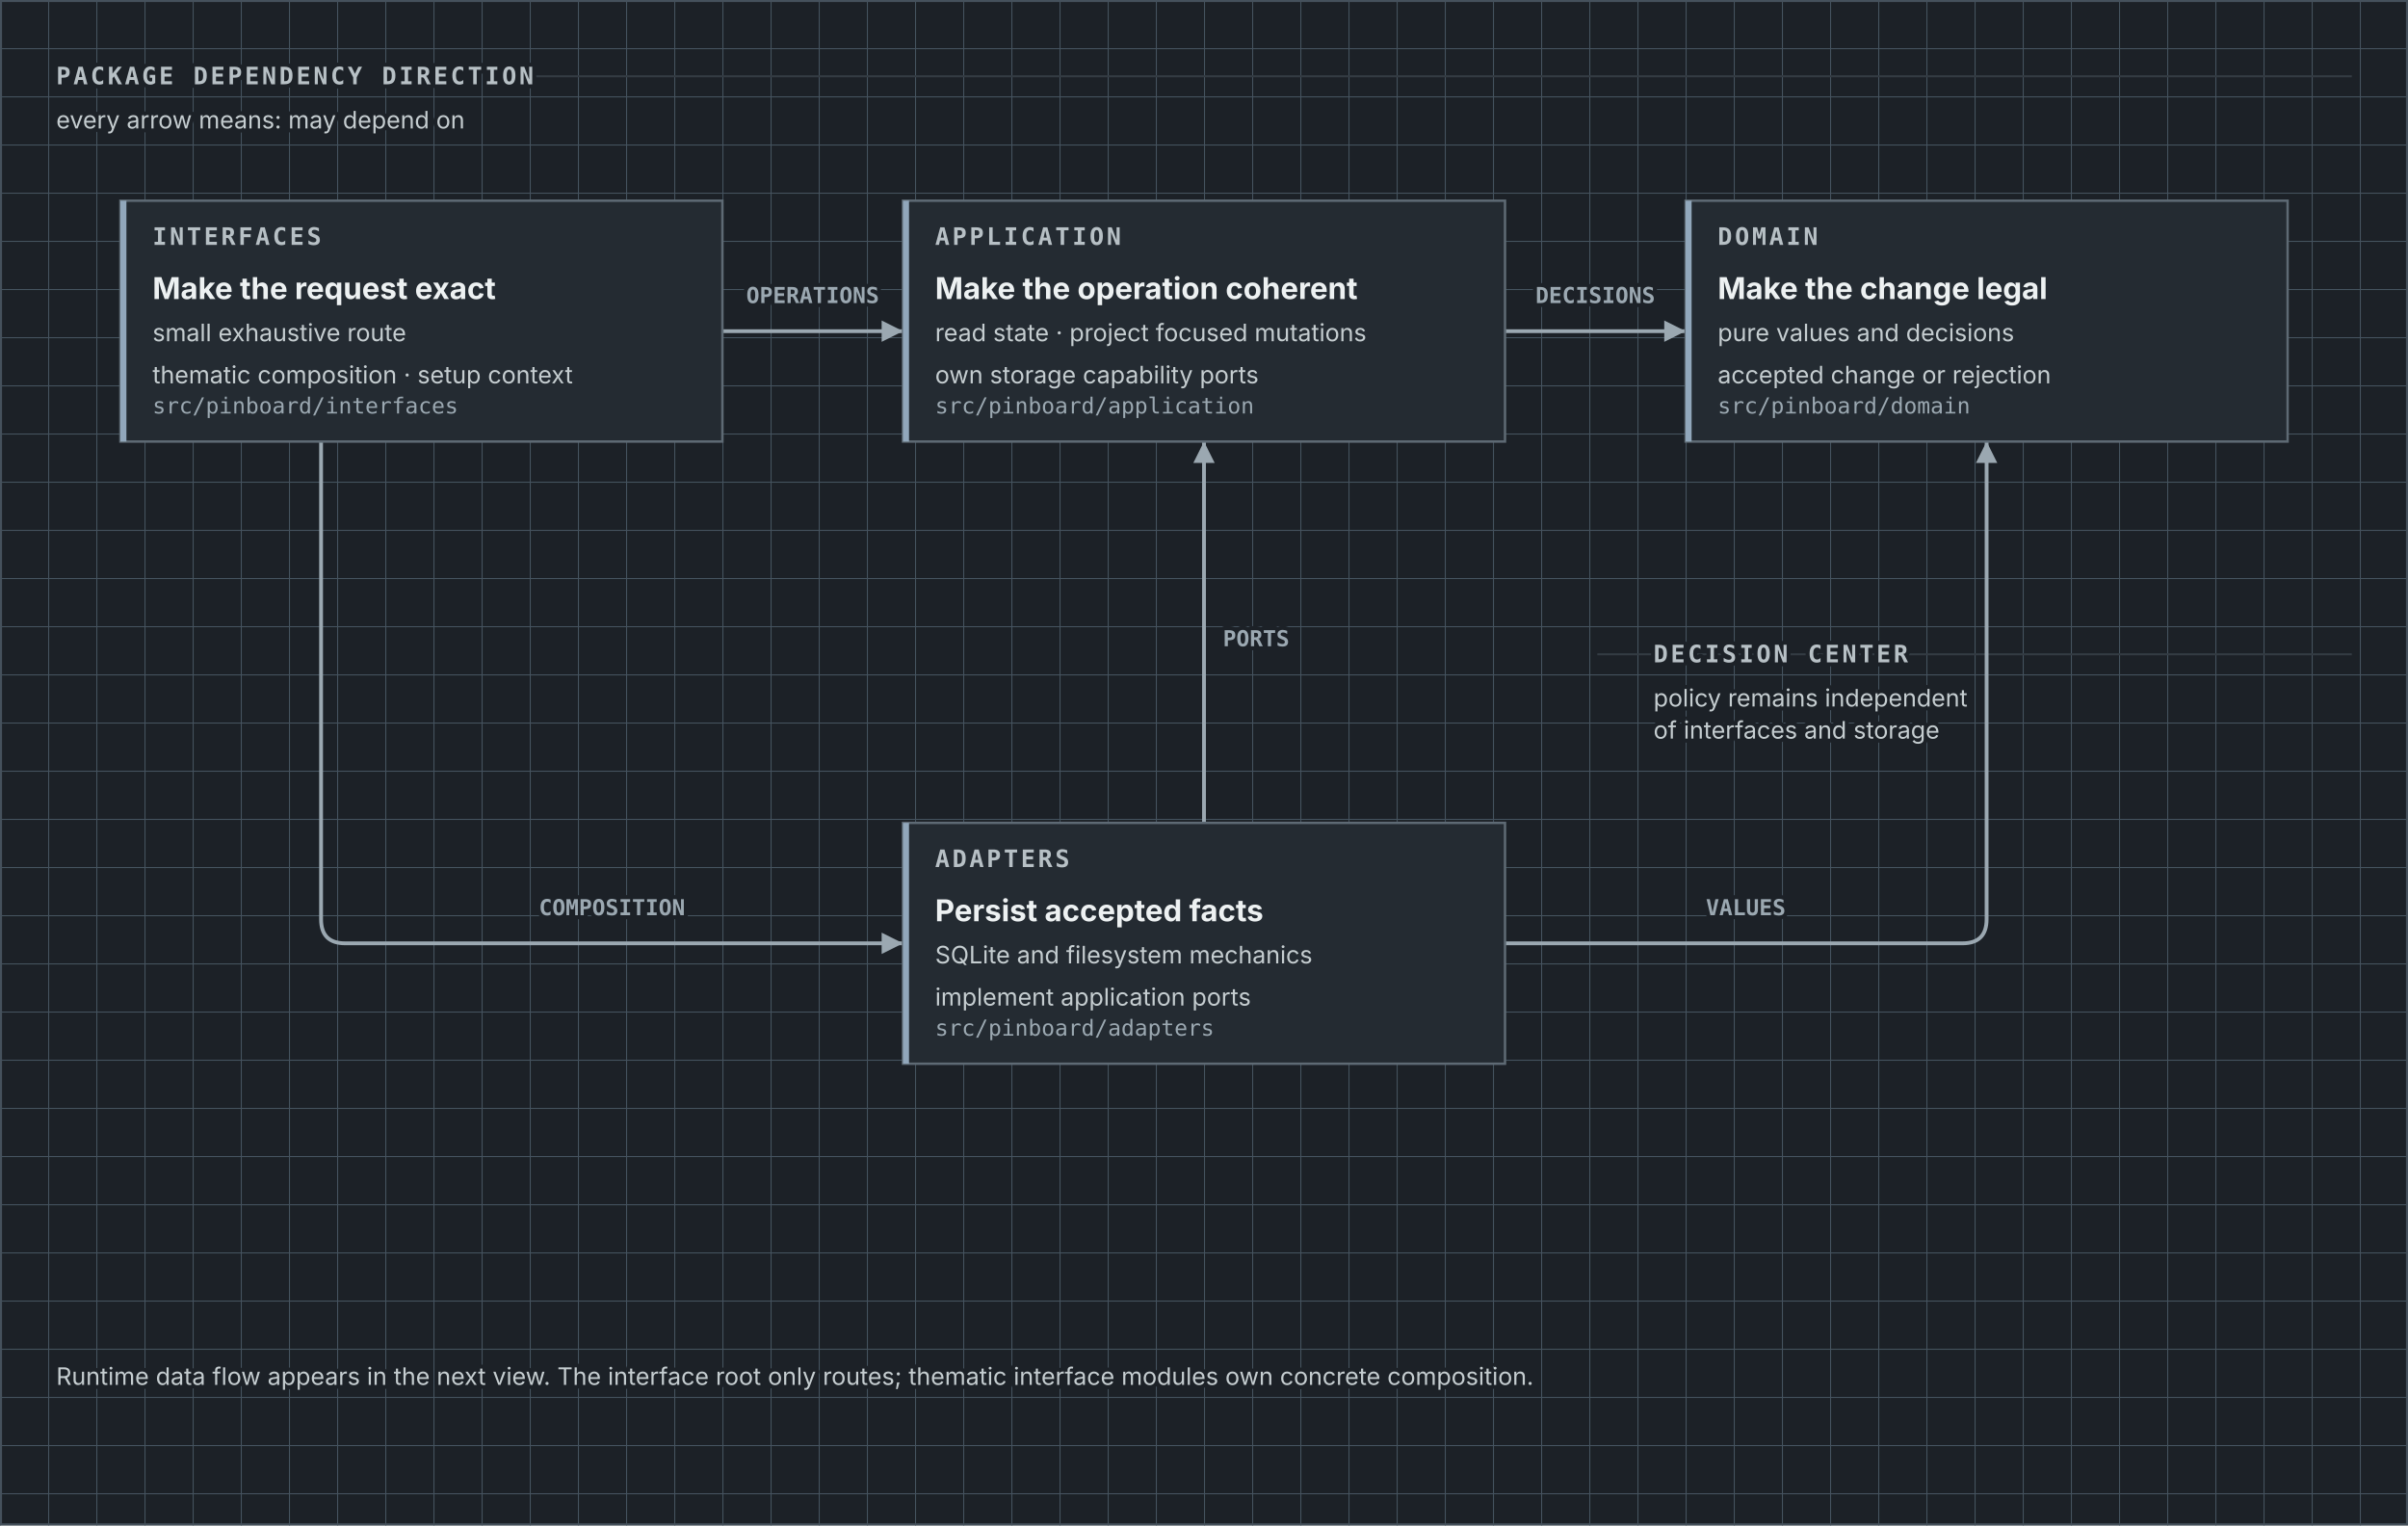
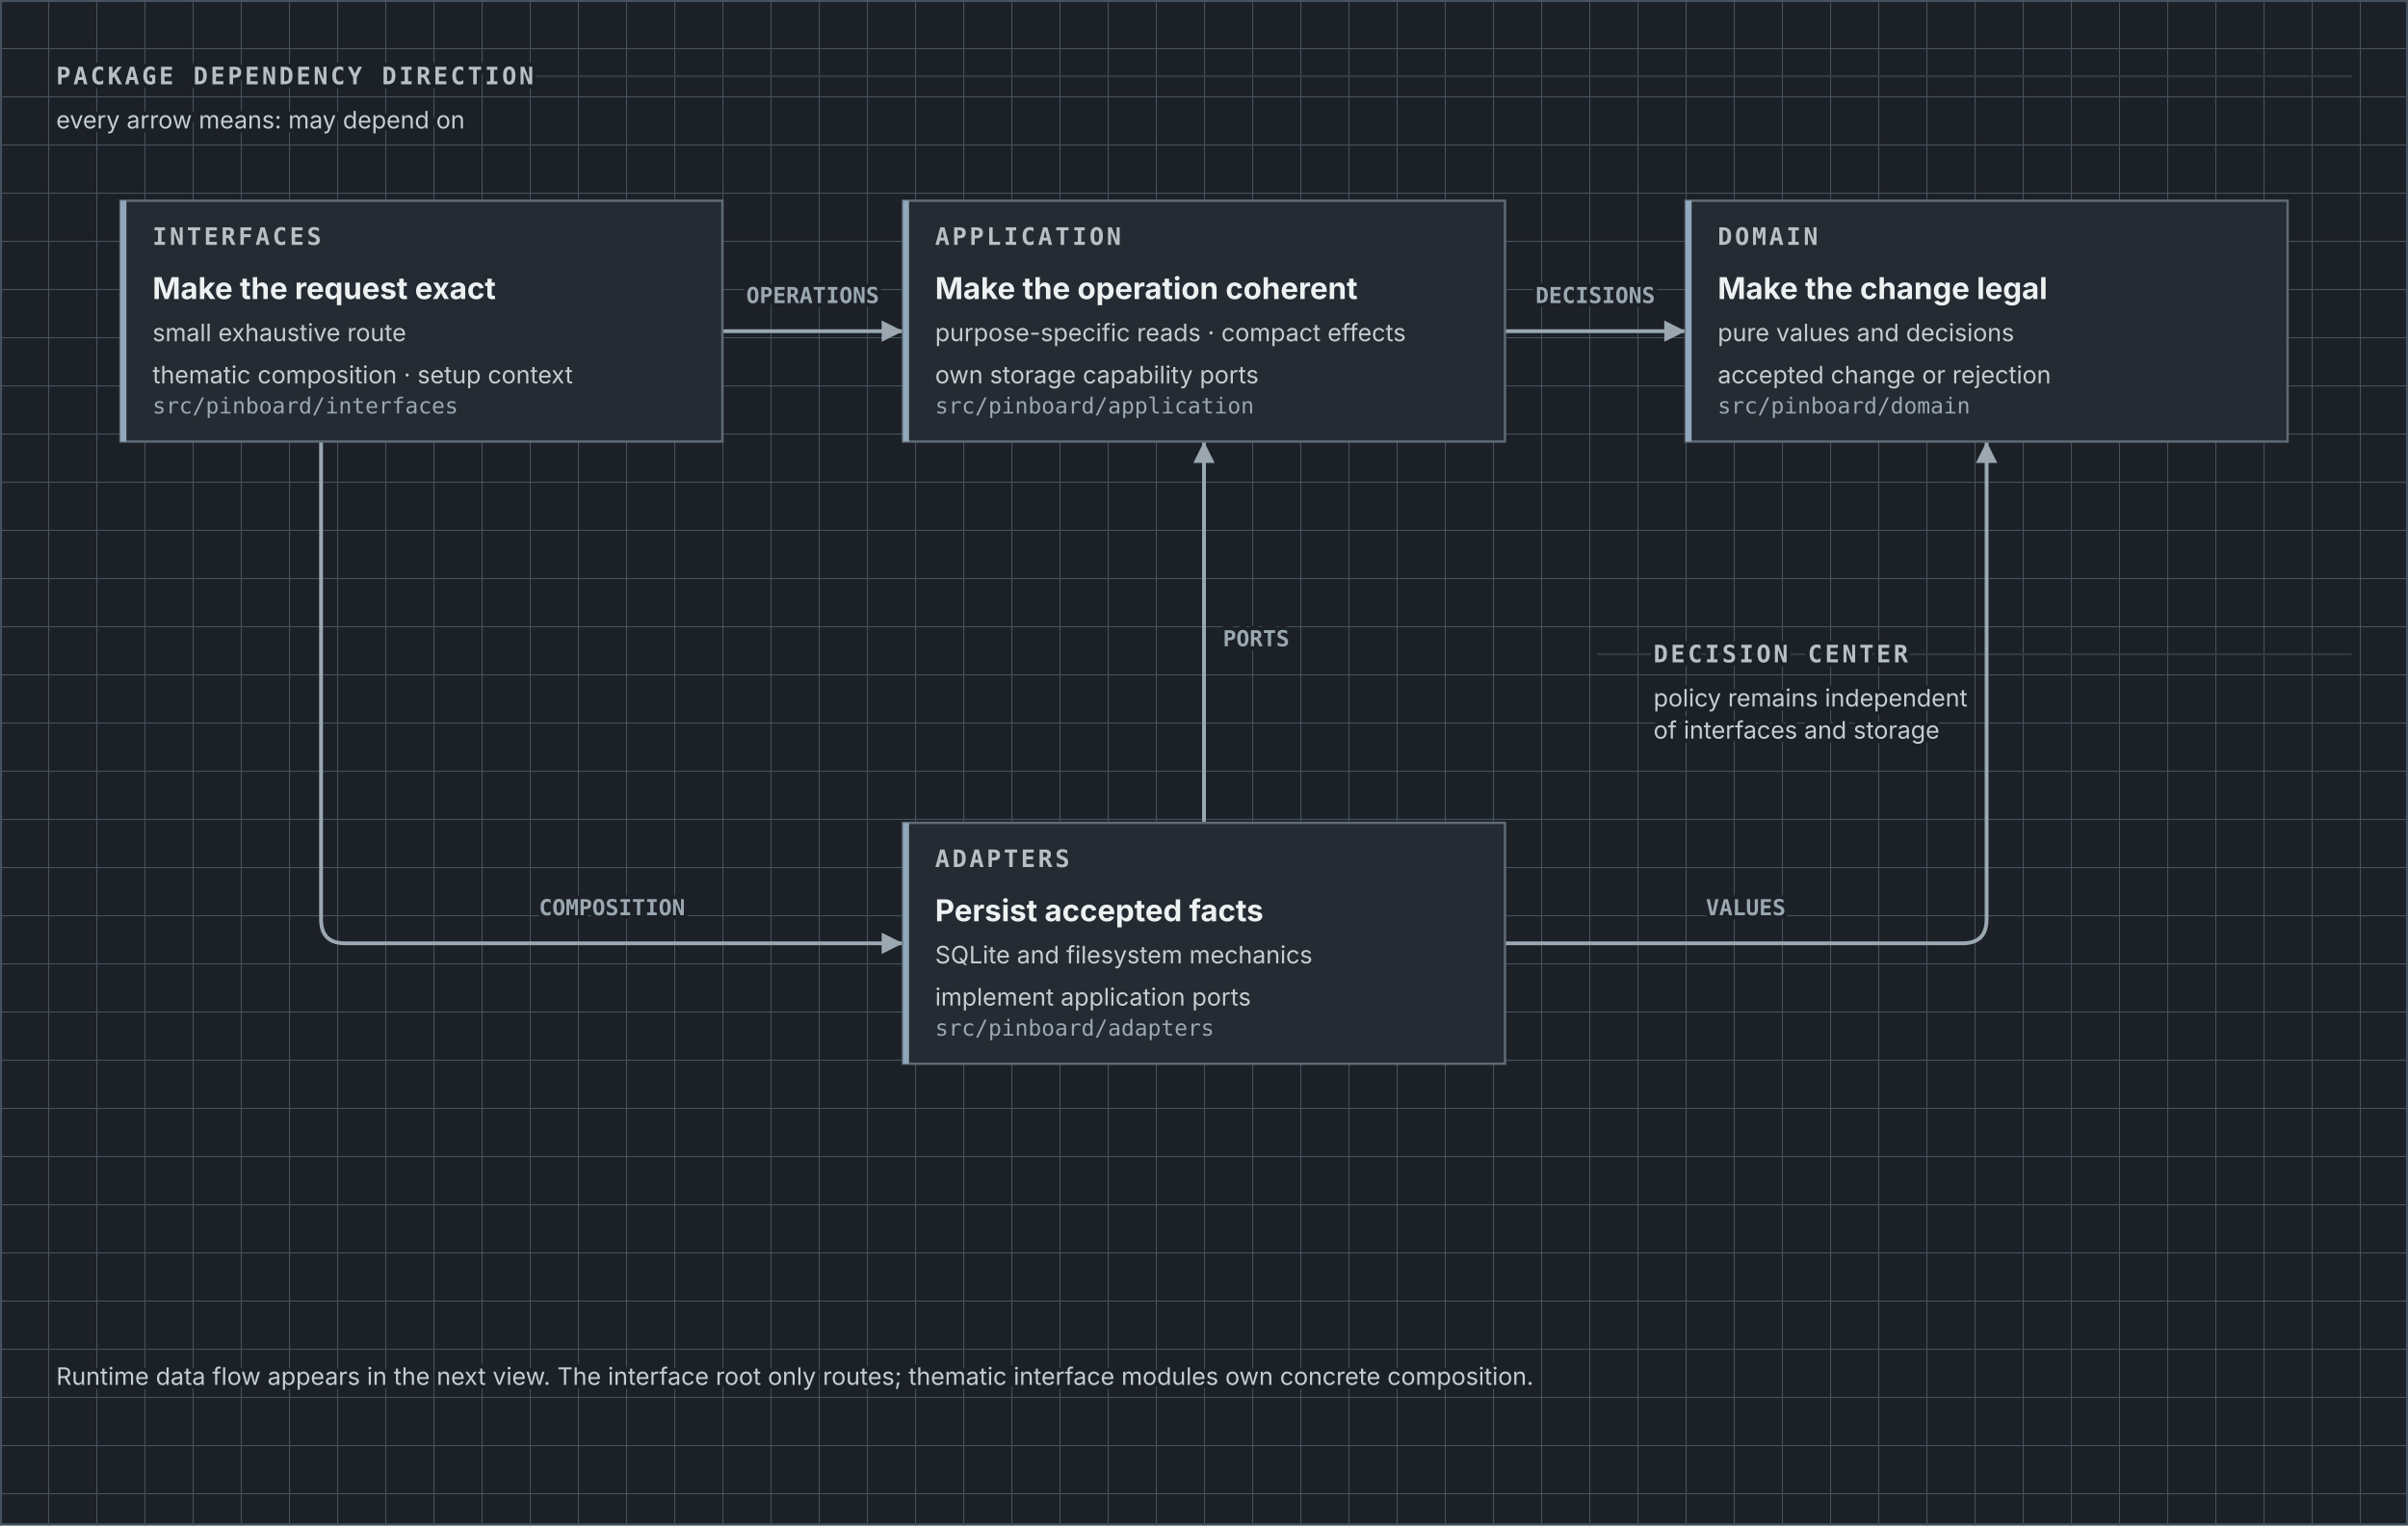
<svg xmlns="http://www.w3.org/2000/svg" role="img" aria-labelledby="title description" viewBox="0 0 1200 760">
  <defs>
    <pattern id="grid" width="24" height="24" patternUnits="userSpaceOnUse">
      <path d="M24 0H0V24" fill="none" stroke="#45535f" stroke-width="1" />
    </pattern>
    <marker id="arrow" viewBox="0 0 10 10" refX="9" refY="5" markerWidth="7" markerHeight="7" orient="auto">
      <path d="M1 1L9 5L1 9Z" fill="#9ba8b1" />
    </marker>
    <style>
      text { font-family: ui-sans-serif, system-ui, -apple-system, BlinkMacSystemFont, "Segoe UI", sans-serif; fill: #edf1f2; }
      .section-label, .box-label, .box-meta, .connector-label, .note-meta { font-family: ui-monospace, SFMono-Regular, Menlo, monospace; }
      .section-label, .box-label { font-size: 12px; font-weight: 700; letter-spacing: 0.11em; fill: #b7c0c5; }
      .section-subtitle { font-size: 12px; fill: #c5cdd0; }
      .guide { stroke: #333b42; stroke-width: 1; }
      .connector { fill: none; stroke: #9ba8b1; stroke-width: 1.9; stroke-linecap: round; }
      .connector-label { font-size: 11px; font-weight: 700; fill: #9ba8b1; }
      .box { fill: #242b32; stroke: #5e6a74; stroke-width: 1.2; }
      .box-title { font-size: 15px; font-weight: 700; }
      .box-body { font-size: 12px; fill: #c5cdd0; }
      .box-meta { font-size: 11px; fill: #9ba8b1; }
      .note { fill: #c5cdd0; }
      .note-meta { font-weight: 700; letter-spacing: 0.08em; fill: #b7c0c5; }
      .canvas-text { paint-order: stroke fill; stroke: #1c2127; stroke-width: 4px; stroke-linejoin: round; }
    </style>
  </defs>
  <rect width="1200" height="760" fill="#1c2127" />
  <rect width="1200" height="760" fill="url(#grid)" />
  <rect x="0.5" y="0.5" width="1199" height="759" fill="none" stroke="#45515c" />
  <line x1="250" y1="38" x2="1172" y2="38" class="guide" />
  <line x1="796" y1="326" x2="1172" y2="326" class="guide" />
  <path d="M360 165L450 165" class="connector" marker-end="url(#arrow)" />
  <path d="M750 165L840 165" class="connector" marker-end="url(#arrow)" />
  <path d="M160 220L160 458Q160 470 172 470L450 470" class="connector" marker-end="url(#arrow)" />
  <path d="M600 410L600 220" class="connector" marker-end="url(#arrow)" />
  <path d="M750 470L978 470Q990 470 990 458L990 220" class="connector" marker-end="url(#arrow)" />
  <rect x="60" y="100" width="300" height="120" class="box" />
  <rect x="60" y="100" width="3" height="120" fill="#91a7bb" />
  <rect x="450" y="100" width="300" height="120" class="box" />
  <rect x="450" y="100" width="3" height="120" fill="#91a7bb" />
  <rect x="840" y="100" width="300" height="120" class="box" />
  <rect x="840" y="100" width="3" height="120" fill="#91a7bb" />
  <rect x="450" y="410" width="300" height="120" class="box" />
  <rect x="450" y="410" width="3" height="120" fill="#91a7bb" />
  <text x="28" y="42" class="section-label canvas-text">PACKAGE DEPENDENCY DIRECTION</text>
  <text x="28" y="64" class="section-subtitle canvas-text">every arrow means: may depend on</text>
  <text x="824" y="330" class="section-label canvas-text">DECISION CENTER</text>
  <text x="824" y="352" class="section-subtitle canvas-text">policy remains independent</text>
  <text x="824" y="368" class="section-subtitle canvas-text">of interfaces and storage</text>
  <text x="405" y="151" text-anchor="middle" class="connector-label canvas-text">OPERATIONS</text>
  <text x="795" y="151" text-anchor="middle" class="connector-label canvas-text">DECISIONS</text>
  <text x="305" y="456" text-anchor="middle" class="connector-label canvas-text">COMPOSITION</text>
  <text x="626" y="322" text-anchor="middle" class="connector-label canvas-text">PORTS</text>
  <text x="870" y="456" text-anchor="middle" class="connector-label canvas-text">VALUES</text>
  <text x="76" y="122" class="box-label">INTERFACES</text>
  <text x="76" y="149" class="box-title">Make the request exact</text>
  <text x="76" y="170" class="box-body">small exhaustive route</text>
  <text x="76" y="191" class="box-body">thematic composition · setup context</text>
  <text x="76" y="206" class="box-meta">src/pinboard/interfaces</text>
  <text x="466" y="122" class="box-label">APPLICATION</text>
  <text x="466" y="149" class="box-title">Make the operation coherent</text>
-   <text x="466" y="170" class="box-body">read state · project focused mutations</text>
+   <text x="466" y="170" class="box-body">purpose-specific reads · compact effects</text>
  <text x="466" y="191" class="box-body">own storage capability ports</text>
  <text x="466" y="206" class="box-meta">src/pinboard/application</text>
  <text x="856" y="122" class="box-label">DOMAIN</text>
  <text x="856" y="149" class="box-title">Make the change legal</text>
  <text x="856" y="170" class="box-body">pure values and decisions</text>
  <text x="856" y="191" class="box-body">accepted change or rejection</text>
  <text x="856" y="206" class="box-meta">src/pinboard/domain</text>
  <text x="466" y="432" class="box-label">ADAPTERS</text>
  <text x="466" y="459" class="box-title">Persist accepted facts</text>
  <text x="466" y="480" class="box-body">SQLite and filesystem mechanics</text>
  <text x="466" y="501" class="box-body">implement application ports</text>
  <text x="466" y="516" class="box-meta">src/pinboard/adapters</text>
  <text x="28" y="690" text-anchor="start" font-size="12" class="note canvas-text">Runtime data flow appears in the next view. The interface root only routes; thematic interface modules own concrete composition.</text>
</svg>
